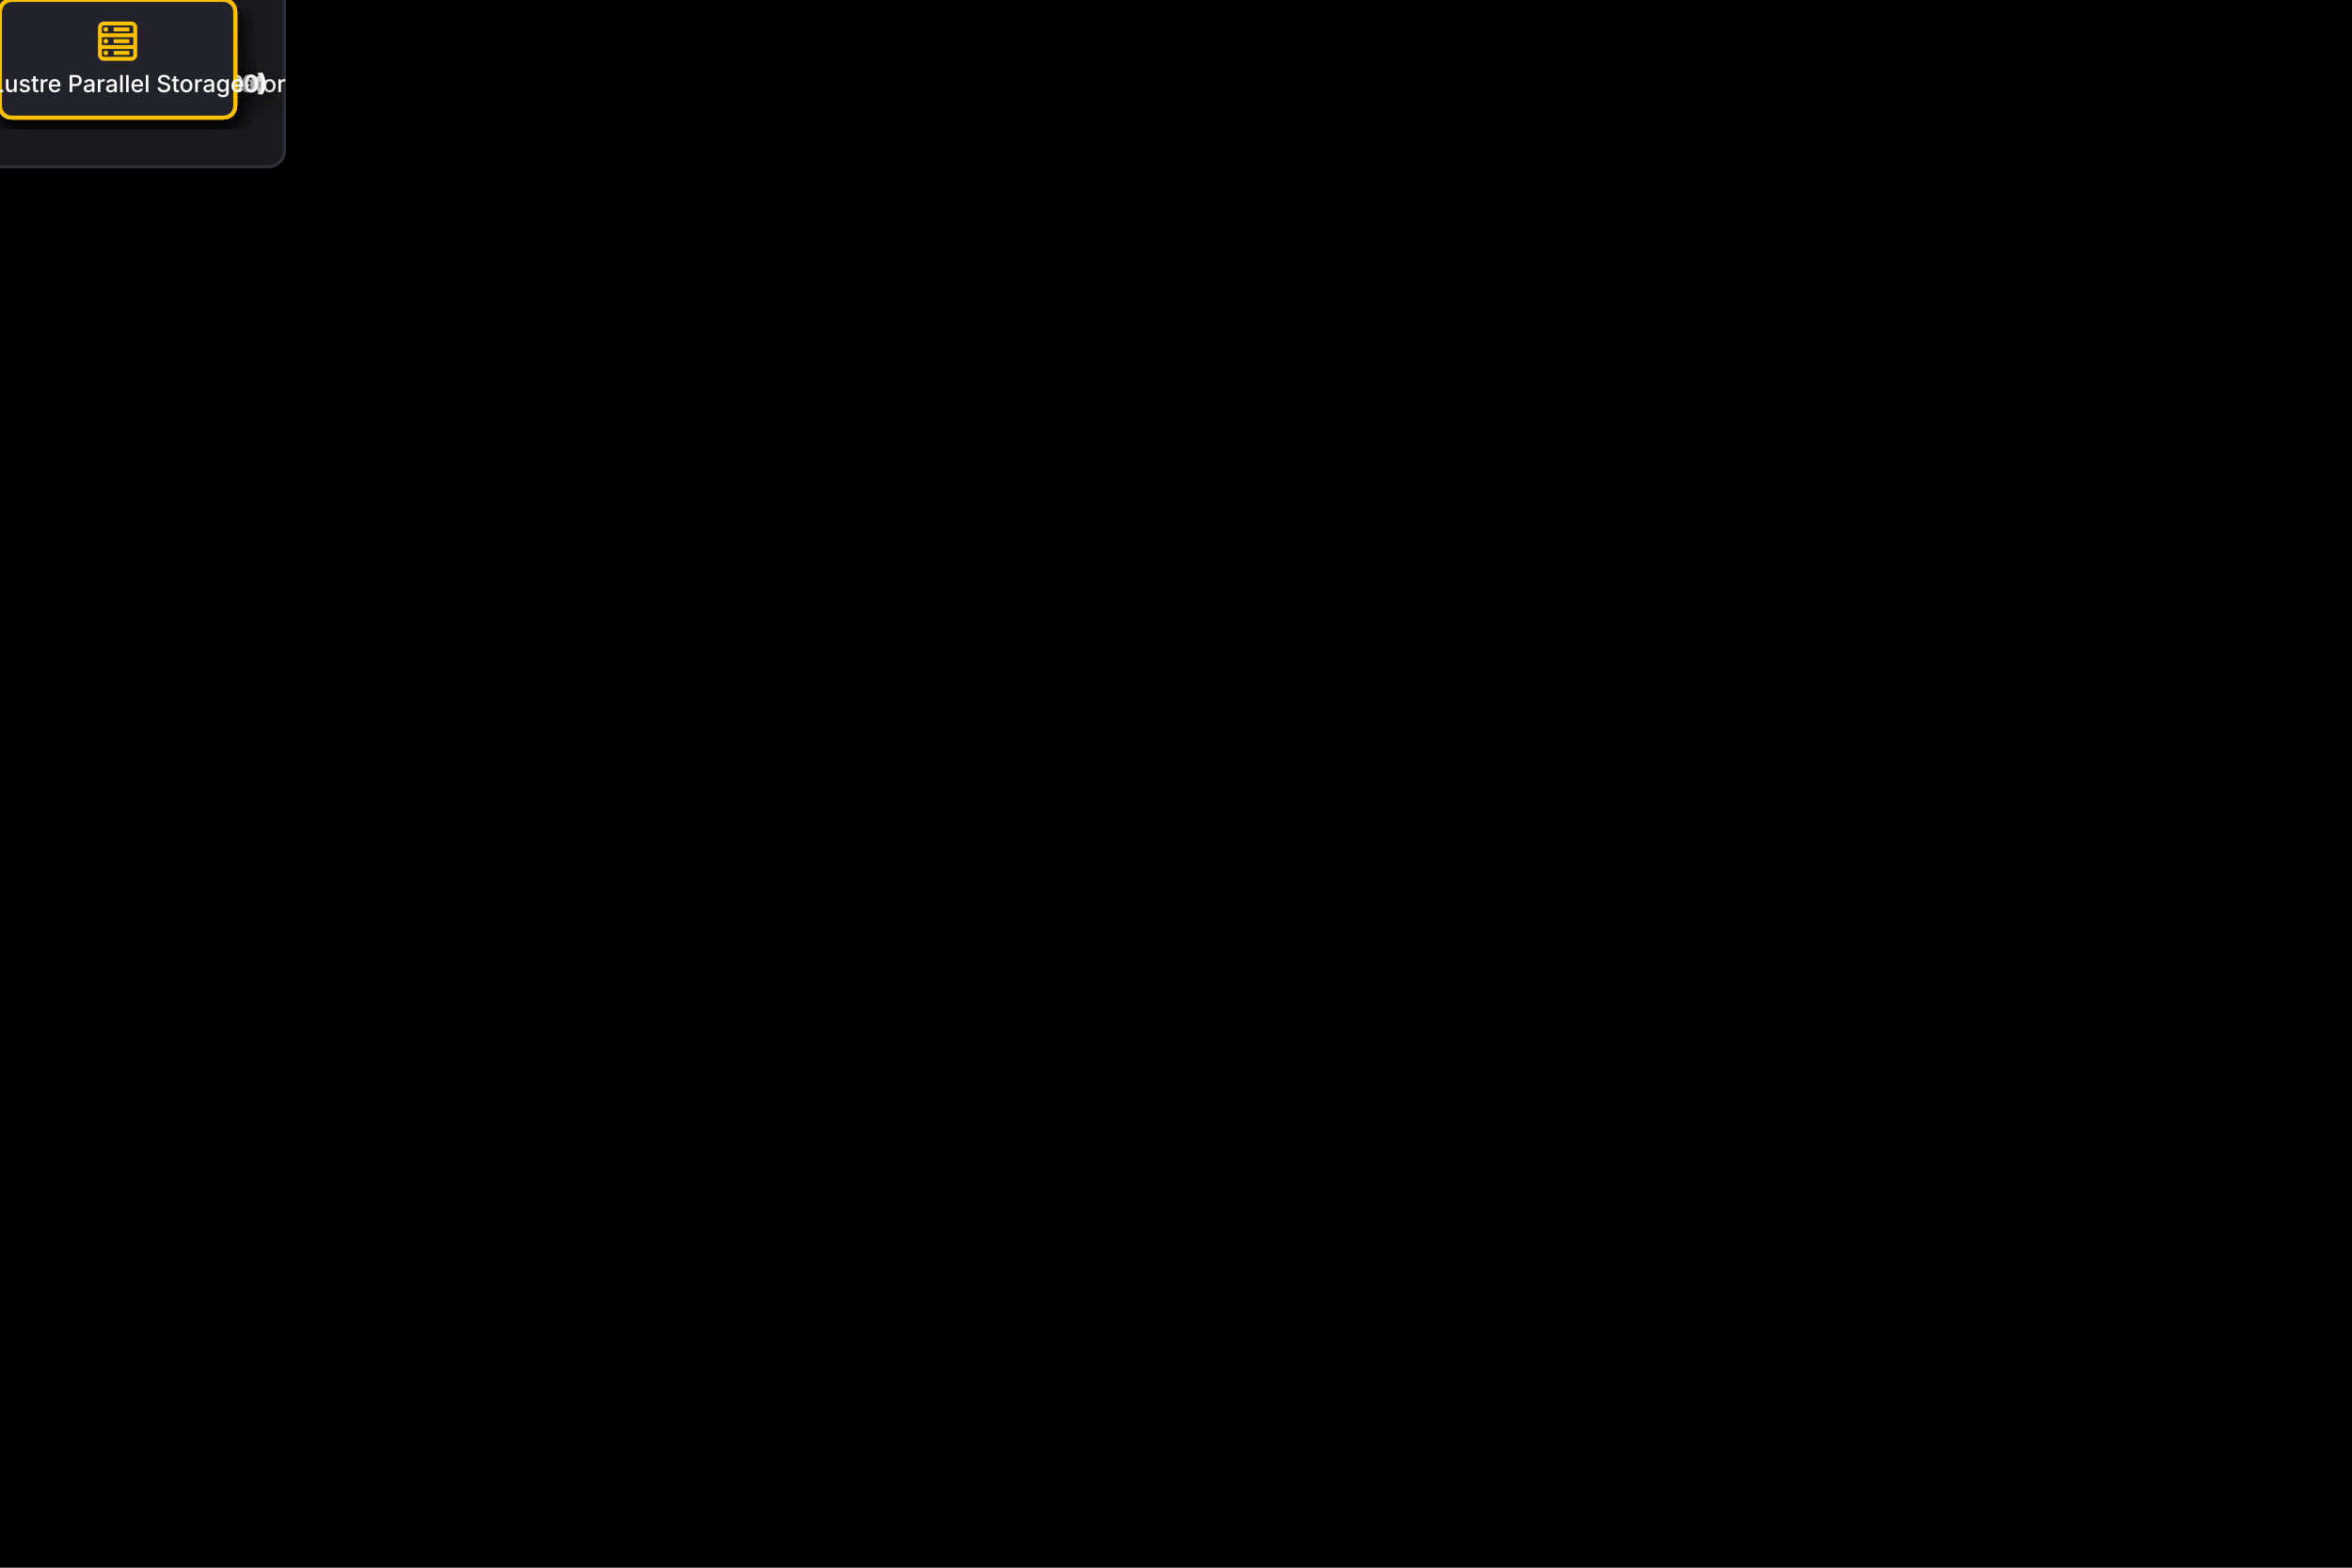
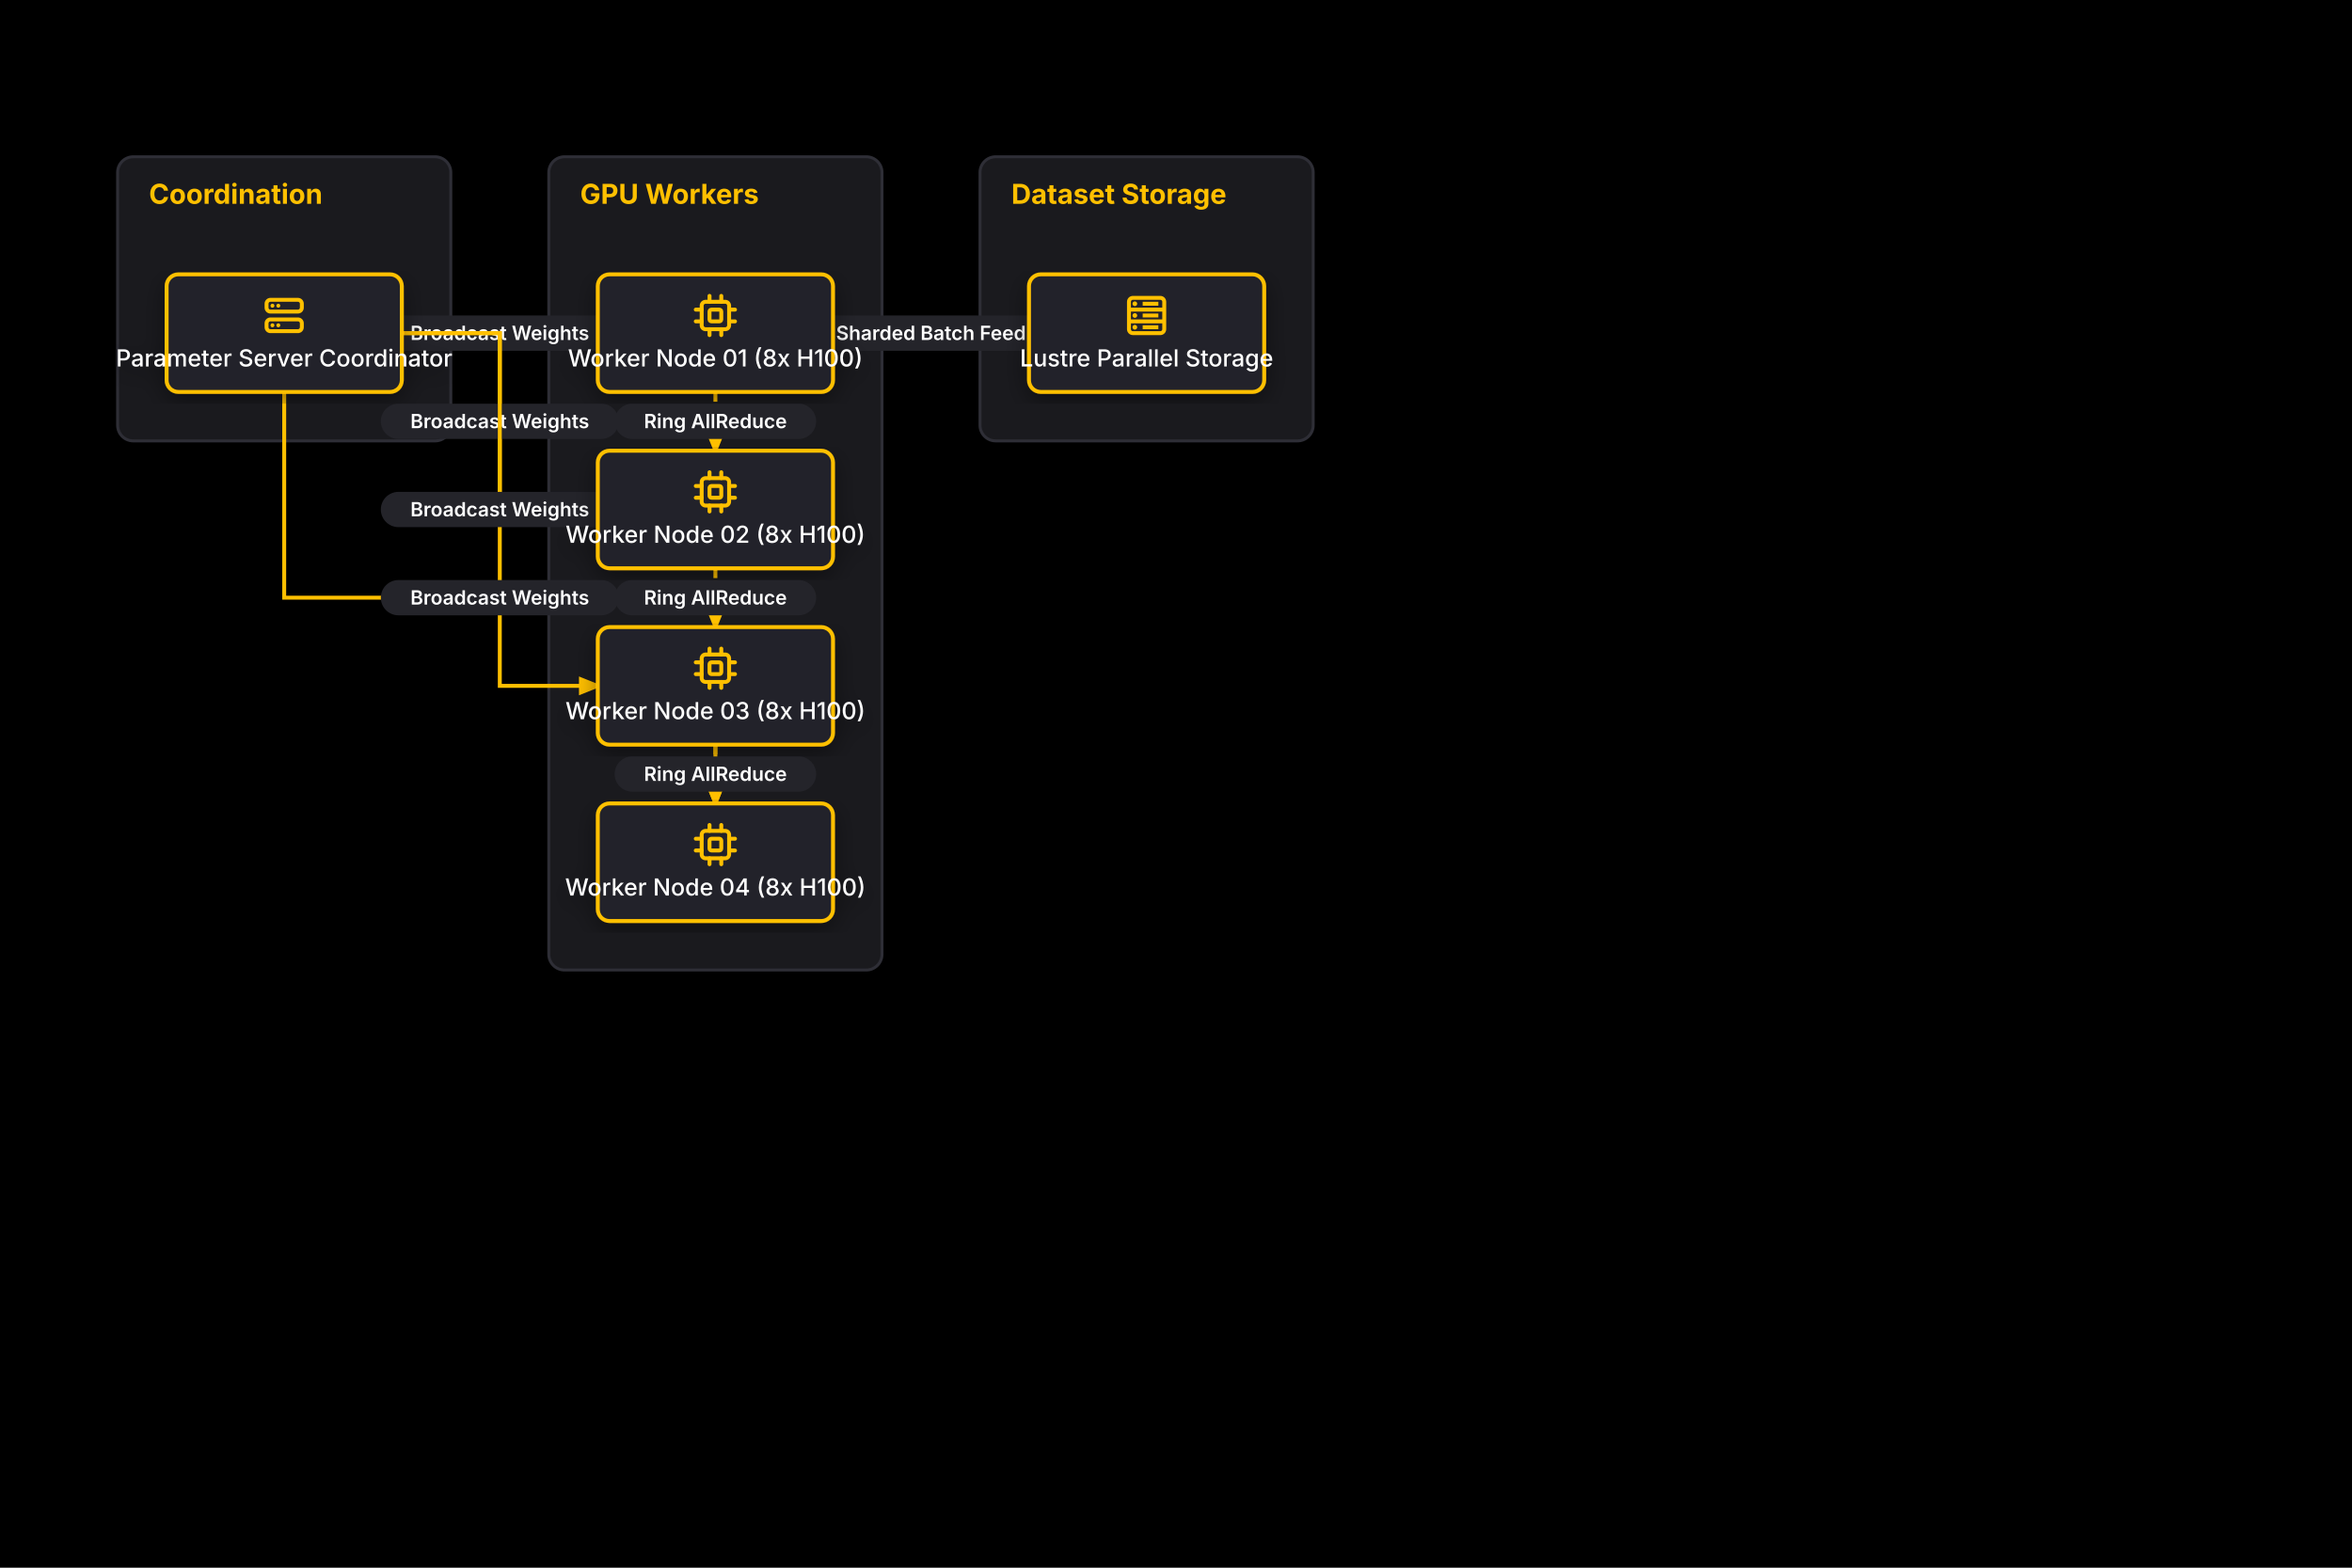
<svg xmlns="http://www.w3.org/2000/svg" viewBox="0 0 1200.0 800.0" width="1200.0" height="800.0">
  <defs>
    <marker id="arrow" viewBox="0 0 10 10" refX="8" refY="5" markerWidth="6" markerHeight="6" orient="auto-start-reverse">
      <path d="M 0 1 L 10 5 L 0 9 z" fill="#FFC000" />
    </marker>
    <filter id="shadow" x="-10%" y="-10%" width="120%" height="120%">
      <feDropShadow dx="0" dy="4" stdDeviation="6" flood-color="#000000" flood-opacity="0.4" />
    </filter>
  </defs>
  <rect width="100%" height="100%" fill="#000000" />
  <g id="group_1">
-     <rect x="-25.0" y="-60.0" width="170.0" height="145.0" rx="8" fill="#1A1A1E" stroke="#2E2E36" stroke-width="1.5" />
-     <text x="-9.0" y="-36.0" fill="#FFC000" font-family="Inter, -apple-system, BlinkMacSystemFont, 'Segoe UI', Roboto, sans-serif" font-size="14" font-weight="bold">Coordination</text>
+     <rect x="60.0" y="80.0" width="170.0" height="145.0" rx="8" fill="#1A1A1E" stroke="#2E2E36" stroke-width="1.5" />
+     <text x="76.0" y="104.0" fill="#FFC000" font-family="Inter, -apple-system, BlinkMacSystemFont, 'Segoe UI', Roboto, sans-serif" font-size="14" font-weight="bold">Coordination</text>
  </g>
  <g id="group_2">
-     <rect x="-25.0" y="-60.0" width="170.0" height="145.0" rx="8" fill="#1A1A1E" stroke="#2E2E36" stroke-width="1.5" />
-     <text x="-9.0" y="-36.0" fill="#FFC000" font-family="Inter, -apple-system, BlinkMacSystemFont, 'Segoe UI', Roboto, sans-serif" font-size="14" font-weight="bold">GPU Workers</text>
+     <rect x="280.0" y="80.0" width="170.0" height="415.0" rx="8" fill="#1A1A1E" stroke="#2E2E36" stroke-width="1.5" />
+     <text x="296.0" y="104.0" fill="#FFC000" font-family="Inter, -apple-system, BlinkMacSystemFont, 'Segoe UI', Roboto, sans-serif" font-size="14" font-weight="bold">GPU Workers</text>
  </g>
  <g id="group_3">
-     <rect x="-25.0" y="-60.0" width="170.0" height="145.0" rx="8" fill="#1A1A1E" stroke="#2E2E36" stroke-width="1.5" />
-     <text x="-9.0" y="-36.0" fill="#FFC000" font-family="Inter, -apple-system, BlinkMacSystemFont, 'Segoe UI', Roboto, sans-serif" font-size="14" font-weight="bold">Dataset Storage</text>
+     <rect x="500.0" y="80.0" width="170.0" height="145.0" rx="8" fill="#1A1A1E" stroke="#2E2E36" stroke-width="1.5" />
+     <text x="516.0" y="104.0" fill="#FFC000" font-family="Inter, -apple-system, BlinkMacSystemFont, 'Segoe UI', Roboto, sans-serif" font-size="14" font-weight="bold">Dataset Storage</text>
  </g>
-   <path d="M 0.0 30.0 L 120.0 30.0" fill="none" stroke="#FFC000" stroke-width="2" marker-end="url(#arrow)" />
+   <path d="M 205.0 170.0 L 305.0 170.0" fill="none" stroke="#FFC000" stroke-width="2" marker-end="url(#arrow)" />
  <g class="badge">
-     <rect x="-0.7" y="21.0" width="121.4" height="18.0" rx="9.0" fill="#24242A" />
-     <text x="60.0" y="33.5" fill="#FFFFFF" font-size="10.0" font-family="Inter, -apple-system, BlinkMacSystemFont, 'Segoe UI', Roboto, sans-serif" font-weight="600" text-anchor="middle">Broadcast Weights</text>
+     <rect x="194.3" y="161.0" width="121.4" height="18.0" rx="9.0" fill="#24242A" />
+     <text x="255.0" y="173.5" fill="#FFFFFF" font-size="10.0" font-family="Inter, -apple-system, BlinkMacSystemFont, 'Segoe UI', Roboto, sans-serif" font-weight="600" text-anchor="middle">Broadcast Weights</text>
  </g>
-   <path d="M 0.0 30.0 L 120.0 30.0" fill="none" stroke="#FFC000" stroke-width="2" marker-end="url(#arrow)" />
+   <path d="M 205.0 170.0 L 255.0 170.0 L 255.0 260.0 L 305.0 260.0" fill="none" stroke="#FFC000" stroke-width="2" marker-end="url(#arrow)" />
  <g class="badge">
-     <rect x="-0.7" y="21.0" width="121.4" height="18.0" rx="9.0" fill="#24242A" />
-     <text x="60.0" y="33.5" fill="#FFFFFF" font-size="10.0" font-family="Inter, -apple-system, BlinkMacSystemFont, 'Segoe UI', Roboto, sans-serif" font-weight="600" text-anchor="middle">Broadcast Weights</text>
+     <rect x="194.3" y="206.0" width="121.4" height="18.0" rx="9.0" fill="#24242A" />
+     <text x="255.0" y="218.5" fill="#FFFFFF" font-size="10.0" font-family="Inter, -apple-system, BlinkMacSystemFont, 'Segoe UI', Roboto, sans-serif" font-weight="600" text-anchor="middle">Broadcast Weights</text>
  </g>
-   <path d="M 0.0 30.0 L 120.0 30.0" fill="none" stroke="#FFC000" stroke-width="2" marker-end="url(#arrow)" />
+   <path d="M 205.0 170.0 L 255.0 170.0 L 255.0 350.0 L 305.0 350.0" fill="none" stroke="#FFC000" stroke-width="2" marker-end="url(#arrow)" />
  <g class="badge">
-     <rect x="-0.7" y="21.0" width="121.4" height="18.0" rx="9.0" fill="#24242A" />
-     <text x="60.0" y="33.5" fill="#FFFFFF" font-size="10.0" font-family="Inter, -apple-system, BlinkMacSystemFont, 'Segoe UI', Roboto, sans-serif" font-weight="600" text-anchor="middle">Broadcast Weights</text>
+     <rect x="194.3" y="251.0" width="121.4" height="18.0" rx="9.0" fill="#24242A" />
+     <text x="255.0" y="263.5" fill="#FFFFFF" font-size="10.0" font-family="Inter, -apple-system, BlinkMacSystemFont, 'Segoe UI', Roboto, sans-serif" font-weight="600" text-anchor="middle">Broadcast Weights</text>
  </g>
-   <path d="M 0.0 30.0 L 120.0 30.0" fill="none" stroke="#FFC000" stroke-width="2" marker-end="url(#arrow)" />
+   <path d="M 145.0 200.0 L 145.0 305.0 L 365.0 305.0 L 365.0 410.0" fill="none" stroke="#FFC000" stroke-width="2" marker-end="url(#arrow)" />
  <g class="badge">
-     <rect x="-0.7" y="21.0" width="121.4" height="18.0" rx="9.0" fill="#24242A" />
-     <text x="60.0" y="33.5" fill="#FFFFFF" font-size="10.0" font-family="Inter, -apple-system, BlinkMacSystemFont, 'Segoe UI', Roboto, sans-serif" font-weight="600" text-anchor="middle">Broadcast Weights</text>
+     <rect x="194.3" y="296.0" width="121.4" height="18.0" rx="9.0" fill="#24242A" />
+     <text x="255.0" y="308.5" fill="#FFFFFF" font-size="10.0" font-family="Inter, -apple-system, BlinkMacSystemFont, 'Segoe UI', Roboto, sans-serif" font-weight="600" text-anchor="middle">Broadcast Weights</text>
  </g>
-   <path d="M 0.0 30.0 L 120.0 30.0" fill="none" stroke="#FFC000" stroke-width="2" stroke-dasharray="5,5" marker-end="url(#arrow)" />
+   <path d="M 365.0 200.0 L 365.0 230.0" fill="none" stroke="#FFC000" stroke-width="2" stroke-dasharray="5,5" marker-end="url(#arrow)" />
  <g class="badge">
-     <rect x="8.6" y="21.0" width="102.8" height="18.0" rx="9.0" fill="#24242A" />
-     <text x="60.0" y="33.5" fill="#FFFFFF" font-size="10.0" font-family="Inter, -apple-system, BlinkMacSystemFont, 'Segoe UI', Roboto, sans-serif" font-weight="600" text-anchor="middle">Ring AllReduce</text>
+     <rect x="313.6" y="206.0" width="102.8" height="18.0" rx="9.0" fill="#24242A" />
+     <text x="365.0" y="218.5" fill="#FFFFFF" font-size="10.0" font-family="Inter, -apple-system, BlinkMacSystemFont, 'Segoe UI', Roboto, sans-serif" font-weight="600" text-anchor="middle">Ring AllReduce</text>
  </g>
-   <path d="M 0.0 30.0 L 120.0 30.0" fill="none" stroke="#FFC000" stroke-width="2" stroke-dasharray="5,5" marker-end="url(#arrow)" />
+   <path d="M 365.0 290.0 L 365.0 320.0" fill="none" stroke="#FFC000" stroke-width="2" stroke-dasharray="5,5" marker-end="url(#arrow)" />
  <g class="badge">
-     <rect x="8.6" y="21.0" width="102.8" height="18.0" rx="9.0" fill="#24242A" />
-     <text x="60.0" y="33.5" fill="#FFFFFF" font-size="10.0" font-family="Inter, -apple-system, BlinkMacSystemFont, 'Segoe UI', Roboto, sans-serif" font-weight="600" text-anchor="middle">Ring AllReduce</text>
+     <rect x="313.6" y="296.0" width="102.8" height="18.0" rx="9.0" fill="#24242A" />
+     <text x="365.0" y="308.5" fill="#FFFFFF" font-size="10.0" font-family="Inter, -apple-system, BlinkMacSystemFont, 'Segoe UI', Roboto, sans-serif" font-weight="600" text-anchor="middle">Ring AllReduce</text>
  </g>
-   <path d="M 0.0 30.0 L 120.0 30.0" fill="none" stroke="#FFC000" stroke-width="2" stroke-dasharray="5,5" marker-end="url(#arrow)" />
+   <path d="M 365.0 380.0 L 365.0 410.0" fill="none" stroke="#FFC000" stroke-width="2" stroke-dasharray="5,5" marker-end="url(#arrow)" />
  <g class="badge">
-     <rect x="8.6" y="21.0" width="102.8" height="18.0" rx="9.0" fill="#24242A" />
-     <text x="60.0" y="33.5" fill="#FFFFFF" font-size="10.0" font-family="Inter, -apple-system, BlinkMacSystemFont, 'Segoe UI', Roboto, sans-serif" font-weight="600" text-anchor="middle">Ring AllReduce</text>
+     <rect x="313.6" y="386.0" width="102.8" height="18.0" rx="9.0" fill="#24242A" />
+     <text x="365.0" y="398.5" fill="#FFFFFF" font-size="10.0" font-family="Inter, -apple-system, BlinkMacSystemFont, 'Segoe UI', Roboto, sans-serif" font-weight="600" text-anchor="middle">Ring AllReduce</text>
  </g>
-   <path d="M 0.0 30.0 L 120.0 30.0" fill="none" stroke="#FFC000" stroke-width="2" marker-end="url(#arrow)" />
+   <path d="M 525.0 170.0 L 425.0 170.0" fill="none" stroke="#FFC000" stroke-width="2" marker-end="url(#arrow)" />
  <g class="badge">
-     <rect x="-3.8" y="21.0" width="127.6" height="18.0" rx="9.0" fill="#24242A" />
-     <text x="60.0" y="33.5" fill="#FFFFFF" font-size="10.0" font-family="Inter, -apple-system, BlinkMacSystemFont, 'Segoe UI', Roboto, sans-serif" font-weight="600" text-anchor="middle">Sharded Batch Feed</text>
+     <rect x="411.2" y="161.0" width="127.6" height="18.0" rx="9.0" fill="#24242A" />
+     <text x="475.0" y="173.5" fill="#FFFFFF" font-size="10.0" font-family="Inter, -apple-system, BlinkMacSystemFont, 'Segoe UI', Roboto, sans-serif" font-weight="600" text-anchor="middle">Sharded Batch Feed</text>
  </g>
  <g id="param_server" filter="url(#shadow)">
-     <rect x="0.0" y="0.0" width="120.0" height="60.0" rx="6.0" fill="#24242A" stroke="#FFC000" stroke-width="2.0" />
-     <g class="icon icon-server" transform="translate(48.0, 9.0) scale(1.0)">
+     <rect x="85.0" y="140.0" width="120.0" height="60.0" rx="6.0" fill="#24242A" stroke="#FFC000" stroke-width="2.0" />
+     <g class="icon icon-server" transform="translate(133.0, 149.0) scale(1.0)">
      <rect x="3" y="4" width="18" height="6" rx="2" fill="none" stroke="#FFC000" stroke-width="2.0" />
      <rect x="3" y="14" width="18" height="6" rx="2" fill="none" stroke="#FFC000" stroke-width="2.0" />
      <circle cx="6" cy="7" r="1" fill="#FFC000" />
      <circle cx="9" cy="7" r="1" fill="#FFC000" />
      <circle cx="6" cy="17" r="1" fill="#FFC000" />
      <circle cx="9" cy="17" r="1" fill="#FFC000" />
    </g>
-     <text x="60.0" y="47.0" text-anchor="middle" fill="#FFFFFF" font-family="Inter, -apple-system, BlinkMacSystemFont, 'Segoe UI', Roboto, sans-serif" font-size="12" font-weight="500">Parameter Server Coordinator</text>
+     <text x="145.0" y="187.0" text-anchor="middle" fill="#FFFFFF" font-family="Inter, -apple-system, BlinkMacSystemFont, 'Segoe UI', Roboto, sans-serif" font-size="12" font-weight="500">Parameter Server Coordinator</text>
  </g>
  <g id="gpu1" filter="url(#shadow)">
-     <rect x="0.0" y="0.0" width="120.0" height="60.0" rx="6.0" fill="#24242A" stroke="#FFC000" stroke-width="2.0" />
-     <g class="icon icon-chip" transform="translate(48.0, 9.0) scale(1.0)">
+     <rect x="305.0" y="140.0" width="120.0" height="60.0" rx="6.0" fill="#24242A" stroke="#FFC000" stroke-width="2.0" />
+     <g class="icon icon-chip" transform="translate(353.0, 149.0) scale(1.0)">
      <rect x="5" y="5" width="14" height="14" rx="2" fill="none" stroke="#FFC000" stroke-width="2.0" />
      <rect x="9" y="9" width="6" height="6" rx="1" fill="none" stroke="#FFC000" stroke-width="2.0" />
      <line x1="9" y1="2" x2="9" y2="5" stroke="#FFC000" stroke-width="2.0" stroke-linecap="round" />
      <line x1="15" y1="2" x2="15" y2="5" stroke="#FFC000" stroke-width="2.0" stroke-linecap="round" />
      <line x1="9" y1="19" x2="9" y2="22" stroke="#FFC000" stroke-width="2.0" stroke-linecap="round" />
      <line x1="15" y1="19" x2="15" y2="22" stroke="#FFC000" stroke-width="2.0" stroke-linecap="round" />
      <line x1="2" y1="9" x2="5" y2="9" stroke="#FFC000" stroke-width="2.0" stroke-linecap="round" />
      <line x1="2" y1="15" x2="5" y2="15" stroke="#FFC000" stroke-width="2.0" stroke-linecap="round" />
      <line x1="19" y1="9" x2="22" y2="9" stroke="#FFC000" stroke-width="2.0" stroke-linecap="round" />
      <line x1="19" y1="15" x2="22" y2="15" stroke="#FFC000" stroke-width="2.0" stroke-linecap="round" />
    </g>
-     <text x="60.0" y="47.0" text-anchor="middle" fill="#FFFFFF" font-family="Inter, -apple-system, BlinkMacSystemFont, 'Segoe UI', Roboto, sans-serif" font-size="12" font-weight="500">Worker Node 01 (8x H100)</text>
+     <text x="365.0" y="187.0" text-anchor="middle" fill="#FFFFFF" font-family="Inter, -apple-system, BlinkMacSystemFont, 'Segoe UI', Roboto, sans-serif" font-size="12" font-weight="500">Worker Node 01 (8x H100)</text>
  </g>
  <g id="gpu2" filter="url(#shadow)">
-     <rect x="0.0" y="0.0" width="120.0" height="60.0" rx="6.0" fill="#24242A" stroke="#FFC000" stroke-width="2.0" />
-     <g class="icon icon-chip" transform="translate(48.0, 9.0) scale(1.0)">
+     <rect x="305.0" y="230.0" width="120.0" height="60.0" rx="6.0" fill="#24242A" stroke="#FFC000" stroke-width="2.0" />
+     <g class="icon icon-chip" transform="translate(353.0, 239.0) scale(1.0)">
      <rect x="5" y="5" width="14" height="14" rx="2" fill="none" stroke="#FFC000" stroke-width="2.0" />
      <rect x="9" y="9" width="6" height="6" rx="1" fill="none" stroke="#FFC000" stroke-width="2.0" />
      <line x1="9" y1="2" x2="9" y2="5" stroke="#FFC000" stroke-width="2.0" stroke-linecap="round" />
      <line x1="15" y1="2" x2="15" y2="5" stroke="#FFC000" stroke-width="2.0" stroke-linecap="round" />
      <line x1="9" y1="19" x2="9" y2="22" stroke="#FFC000" stroke-width="2.0" stroke-linecap="round" />
      <line x1="15" y1="19" x2="15" y2="22" stroke="#FFC000" stroke-width="2.0" stroke-linecap="round" />
      <line x1="2" y1="9" x2="5" y2="9" stroke="#FFC000" stroke-width="2.0" stroke-linecap="round" />
      <line x1="2" y1="15" x2="5" y2="15" stroke="#FFC000" stroke-width="2.0" stroke-linecap="round" />
      <line x1="19" y1="9" x2="22" y2="9" stroke="#FFC000" stroke-width="2.0" stroke-linecap="round" />
      <line x1="19" y1="15" x2="22" y2="15" stroke="#FFC000" stroke-width="2.0" stroke-linecap="round" />
    </g>
-     <text x="60.0" y="47.0" text-anchor="middle" fill="#FFFFFF" font-family="Inter, -apple-system, BlinkMacSystemFont, 'Segoe UI', Roboto, sans-serif" font-size="12" font-weight="500">Worker Node 02 (8x H100)</text>
+     <text x="365.0" y="277.0" text-anchor="middle" fill="#FFFFFF" font-family="Inter, -apple-system, BlinkMacSystemFont, 'Segoe UI', Roboto, sans-serif" font-size="12" font-weight="500">Worker Node 02 (8x H100)</text>
  </g>
  <g id="gpu3" filter="url(#shadow)">
-     <rect x="0.0" y="0.0" width="120.0" height="60.0" rx="6.0" fill="#24242A" stroke="#FFC000" stroke-width="2.0" />
-     <g class="icon icon-chip" transform="translate(48.0, 9.0) scale(1.0)">
+     <rect x="305.0" y="320.0" width="120.0" height="60.0" rx="6.0" fill="#24242A" stroke="#FFC000" stroke-width="2.0" />
+     <g class="icon icon-chip" transform="translate(353.0, 329.0) scale(1.0)">
      <rect x="5" y="5" width="14" height="14" rx="2" fill="none" stroke="#FFC000" stroke-width="2.0" />
      <rect x="9" y="9" width="6" height="6" rx="1" fill="none" stroke="#FFC000" stroke-width="2.0" />
      <line x1="9" y1="2" x2="9" y2="5" stroke="#FFC000" stroke-width="2.0" stroke-linecap="round" />
      <line x1="15" y1="2" x2="15" y2="5" stroke="#FFC000" stroke-width="2.0" stroke-linecap="round" />
      <line x1="9" y1="19" x2="9" y2="22" stroke="#FFC000" stroke-width="2.0" stroke-linecap="round" />
      <line x1="15" y1="19" x2="15" y2="22" stroke="#FFC000" stroke-width="2.0" stroke-linecap="round" />
      <line x1="2" y1="9" x2="5" y2="9" stroke="#FFC000" stroke-width="2.0" stroke-linecap="round" />
      <line x1="2" y1="15" x2="5" y2="15" stroke="#FFC000" stroke-width="2.0" stroke-linecap="round" />
      <line x1="19" y1="9" x2="22" y2="9" stroke="#FFC000" stroke-width="2.0" stroke-linecap="round" />
      <line x1="19" y1="15" x2="22" y2="15" stroke="#FFC000" stroke-width="2.0" stroke-linecap="round" />
    </g>
-     <text x="60.0" y="47.0" text-anchor="middle" fill="#FFFFFF" font-family="Inter, -apple-system, BlinkMacSystemFont, 'Segoe UI', Roboto, sans-serif" font-size="12" font-weight="500">Worker Node 03 (8x H100)</text>
+     <text x="365.0" y="367.0" text-anchor="middle" fill="#FFFFFF" font-family="Inter, -apple-system, BlinkMacSystemFont, 'Segoe UI', Roboto, sans-serif" font-size="12" font-weight="500">Worker Node 03 (8x H100)</text>
  </g>
  <g id="gpu4" filter="url(#shadow)">
-     <rect x="0.0" y="0.0" width="120.0" height="60.0" rx="6.0" fill="#24242A" stroke="#FFC000" stroke-width="2.0" />
-     <g class="icon icon-chip" transform="translate(48.0, 9.0) scale(1.0)">
+     <rect x="305.0" y="410.0" width="120.0" height="60.0" rx="6.0" fill="#24242A" stroke="#FFC000" stroke-width="2.0" />
+     <g class="icon icon-chip" transform="translate(353.0, 419.0) scale(1.0)">
      <rect x="5" y="5" width="14" height="14" rx="2" fill="none" stroke="#FFC000" stroke-width="2.0" />
      <rect x="9" y="9" width="6" height="6" rx="1" fill="none" stroke="#FFC000" stroke-width="2.0" />
      <line x1="9" y1="2" x2="9" y2="5" stroke="#FFC000" stroke-width="2.0" stroke-linecap="round" />
      <line x1="15" y1="2" x2="15" y2="5" stroke="#FFC000" stroke-width="2.0" stroke-linecap="round" />
      <line x1="9" y1="19" x2="9" y2="22" stroke="#FFC000" stroke-width="2.0" stroke-linecap="round" />
      <line x1="15" y1="19" x2="15" y2="22" stroke="#FFC000" stroke-width="2.0" stroke-linecap="round" />
      <line x1="2" y1="9" x2="5" y2="9" stroke="#FFC000" stroke-width="2.0" stroke-linecap="round" />
      <line x1="2" y1="15" x2="5" y2="15" stroke="#FFC000" stroke-width="2.0" stroke-linecap="round" />
      <line x1="19" y1="9" x2="22" y2="9" stroke="#FFC000" stroke-width="2.0" stroke-linecap="round" />
      <line x1="19" y1="15" x2="22" y2="15" stroke="#FFC000" stroke-width="2.0" stroke-linecap="round" />
    </g>
-     <text x="60.0" y="47.0" text-anchor="middle" fill="#FFFFFF" font-family="Inter, -apple-system, BlinkMacSystemFont, 'Segoe UI', Roboto, sans-serif" font-size="12" font-weight="500">Worker Node 04 (8x H100)</text>
+     <text x="365.0" y="457.0" text-anchor="middle" fill="#FFFFFF" font-family="Inter, -apple-system, BlinkMacSystemFont, 'Segoe UI', Roboto, sans-serif" font-size="12" font-weight="500">Worker Node 04 (8x H100)</text>
  </g>
  <g id="lustre" filter="url(#shadow)">
-     <rect x="0.0" y="0.0" width="120.0" height="60.0" rx="6.0" fill="#24242A" stroke="#FFC000" stroke-width="2.0" />
-     <g class="icon icon-storage_array" transform="translate(48.0, 9.0) scale(1.0)">
+     <rect x="525.0" y="140.0" width="120.0" height="60.0" rx="6.0" fill="#24242A" stroke="#FFC000" stroke-width="2.0" />
+     <g class="icon icon-storage_array" transform="translate(573.0, 149.0) scale(1.0)">
      <rect x="3" y="3" width="18" height="18" rx="2" fill="none" stroke="#FFC000" stroke-width="2.0" />
      <line x1="3" y1="9" x2="21" y2="9" stroke="#FFC000" stroke-width="2.0" />
      <line x1="3" y1="15" x2="21" y2="15" stroke="#FFC000" stroke-width="2.0" />
      <circle cx="6" cy="6" r="1.2" fill="#FFC000" />
      <circle cx="6" cy="12" r="1.2" fill="#FFC000" />
      <circle cx="6" cy="18" r="1.2" fill="#FFC000" />
      <line x1="10" y1="6" x2="18" y2="6" stroke="#FFC000" stroke-width="2.0" />
      <line x1="10" y1="12" x2="18" y2="12" stroke="#FFC000" stroke-width="2.0" />
      <line x1="10" y1="18" x2="18" y2="18" stroke="#FFC000" stroke-width="2.0" />
    </g>
-     <text x="60.0" y="47.0" text-anchor="middle" fill="#FFFFFF" font-family="Inter, -apple-system, BlinkMacSystemFont, 'Segoe UI', Roboto, sans-serif" font-size="12" font-weight="500">Lustre Parallel Storage</text>
+     <text x="585.0" y="187.0" text-anchor="middle" fill="#FFFFFF" font-family="Inter, -apple-system, BlinkMacSystemFont, 'Segoe UI', Roboto, sans-serif" font-size="12" font-weight="500">Lustre Parallel Storage</text>
  </g>
</svg>
